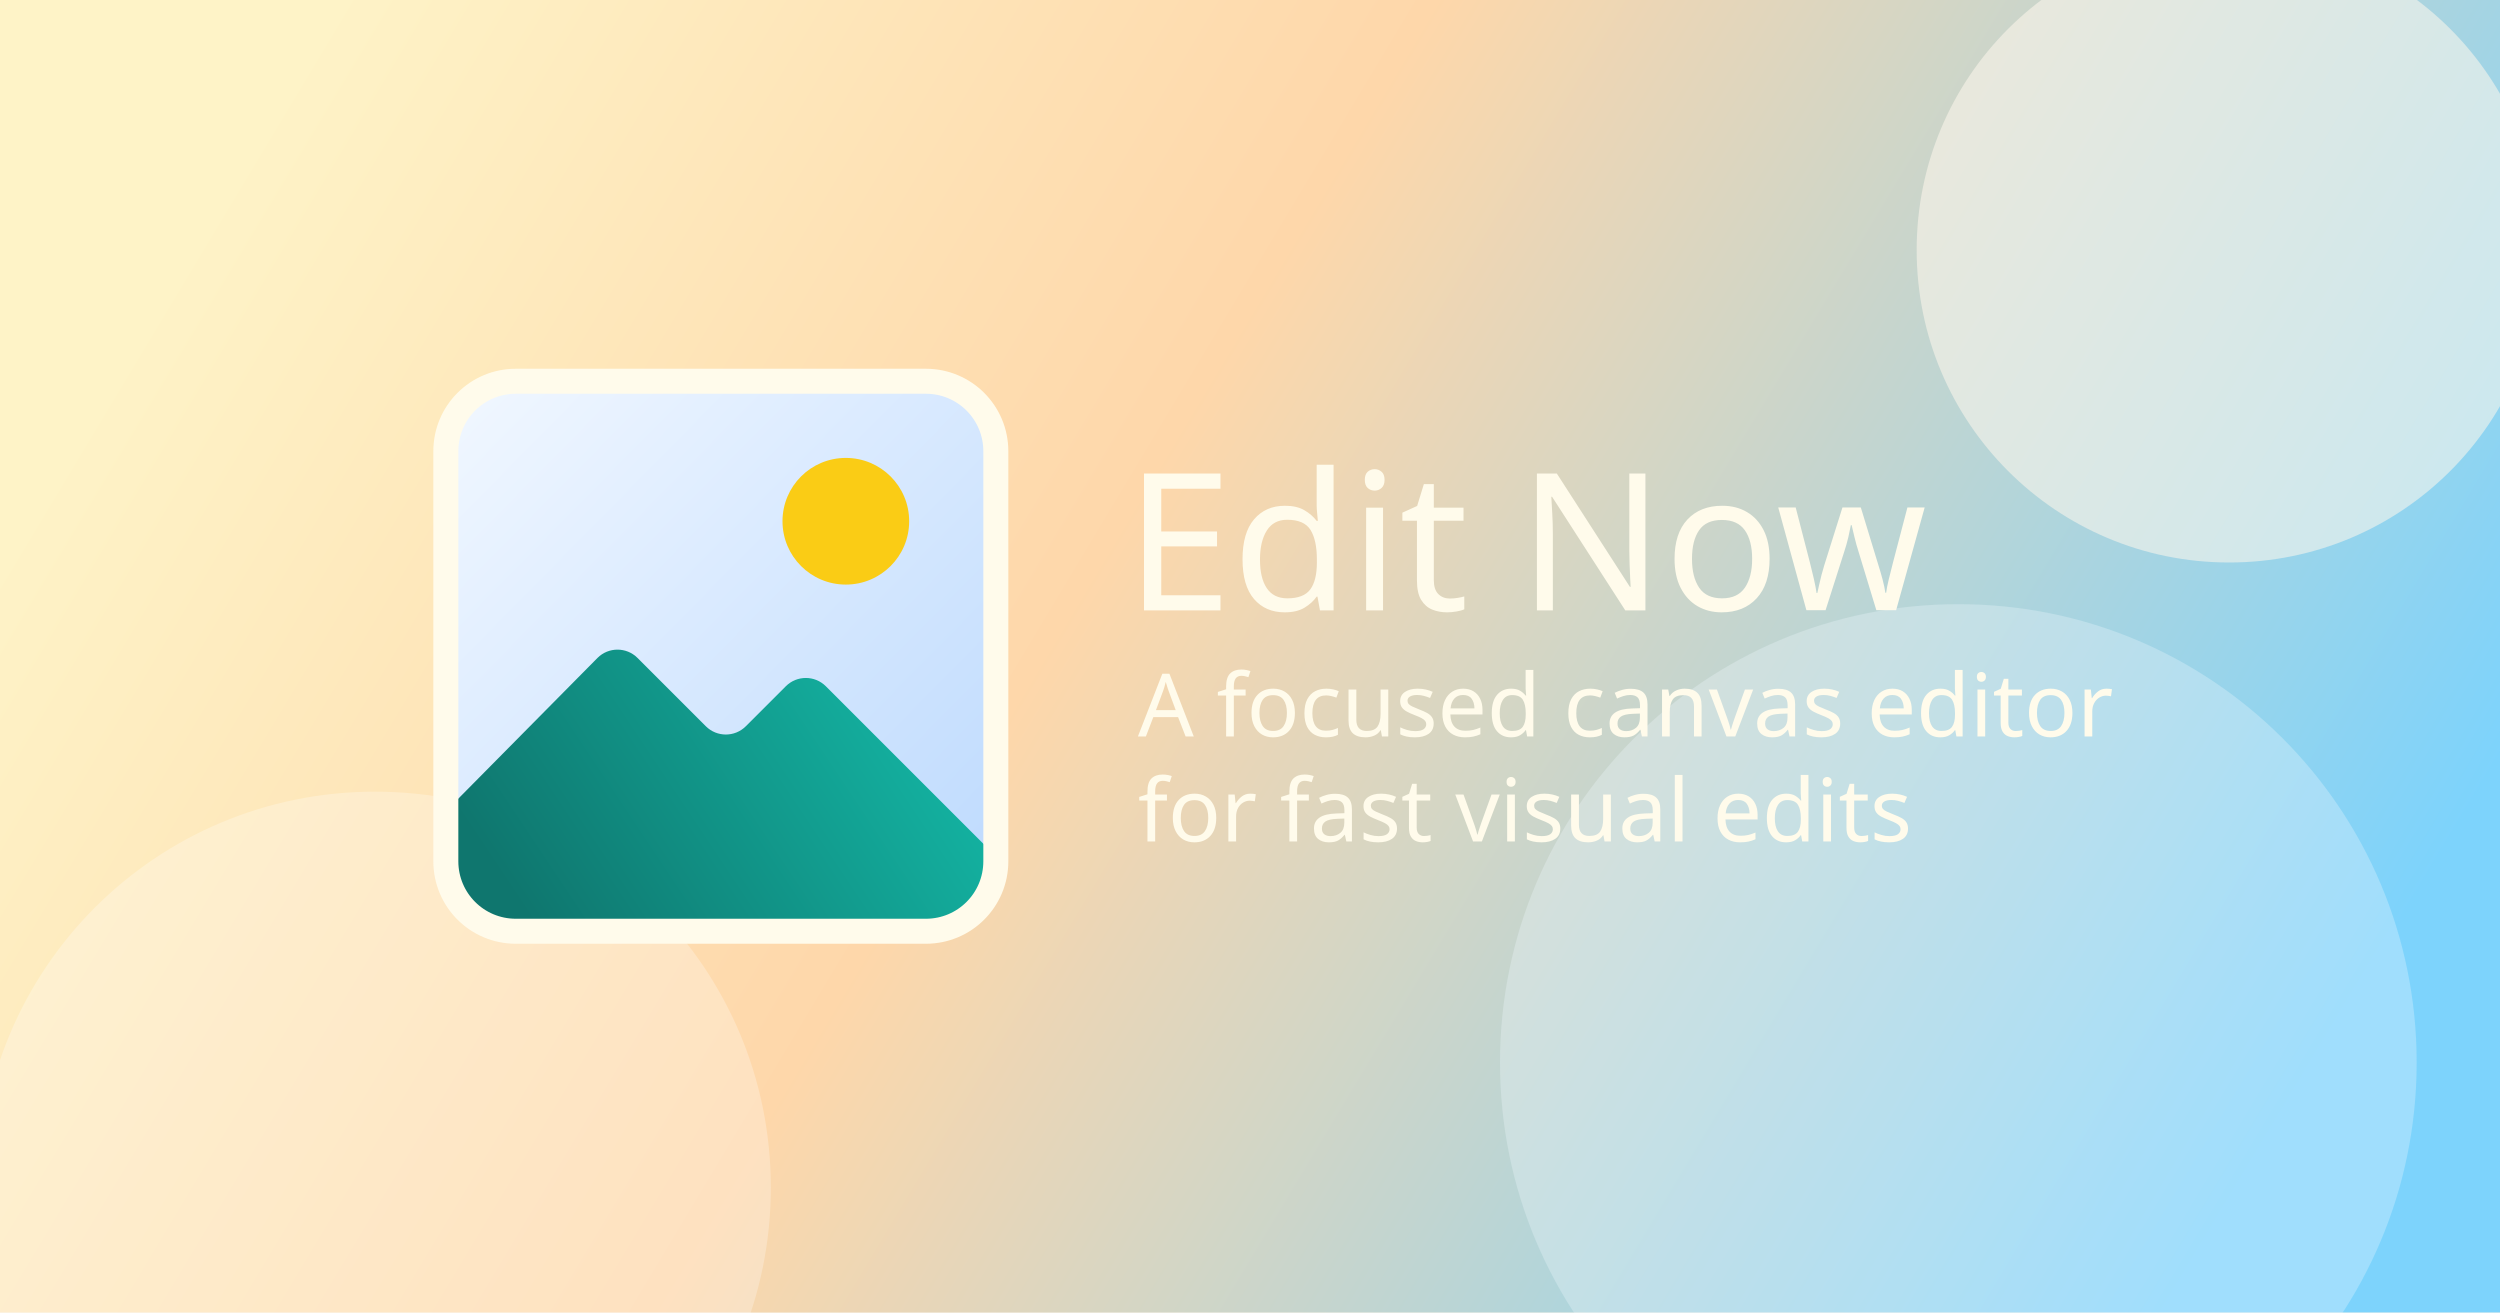
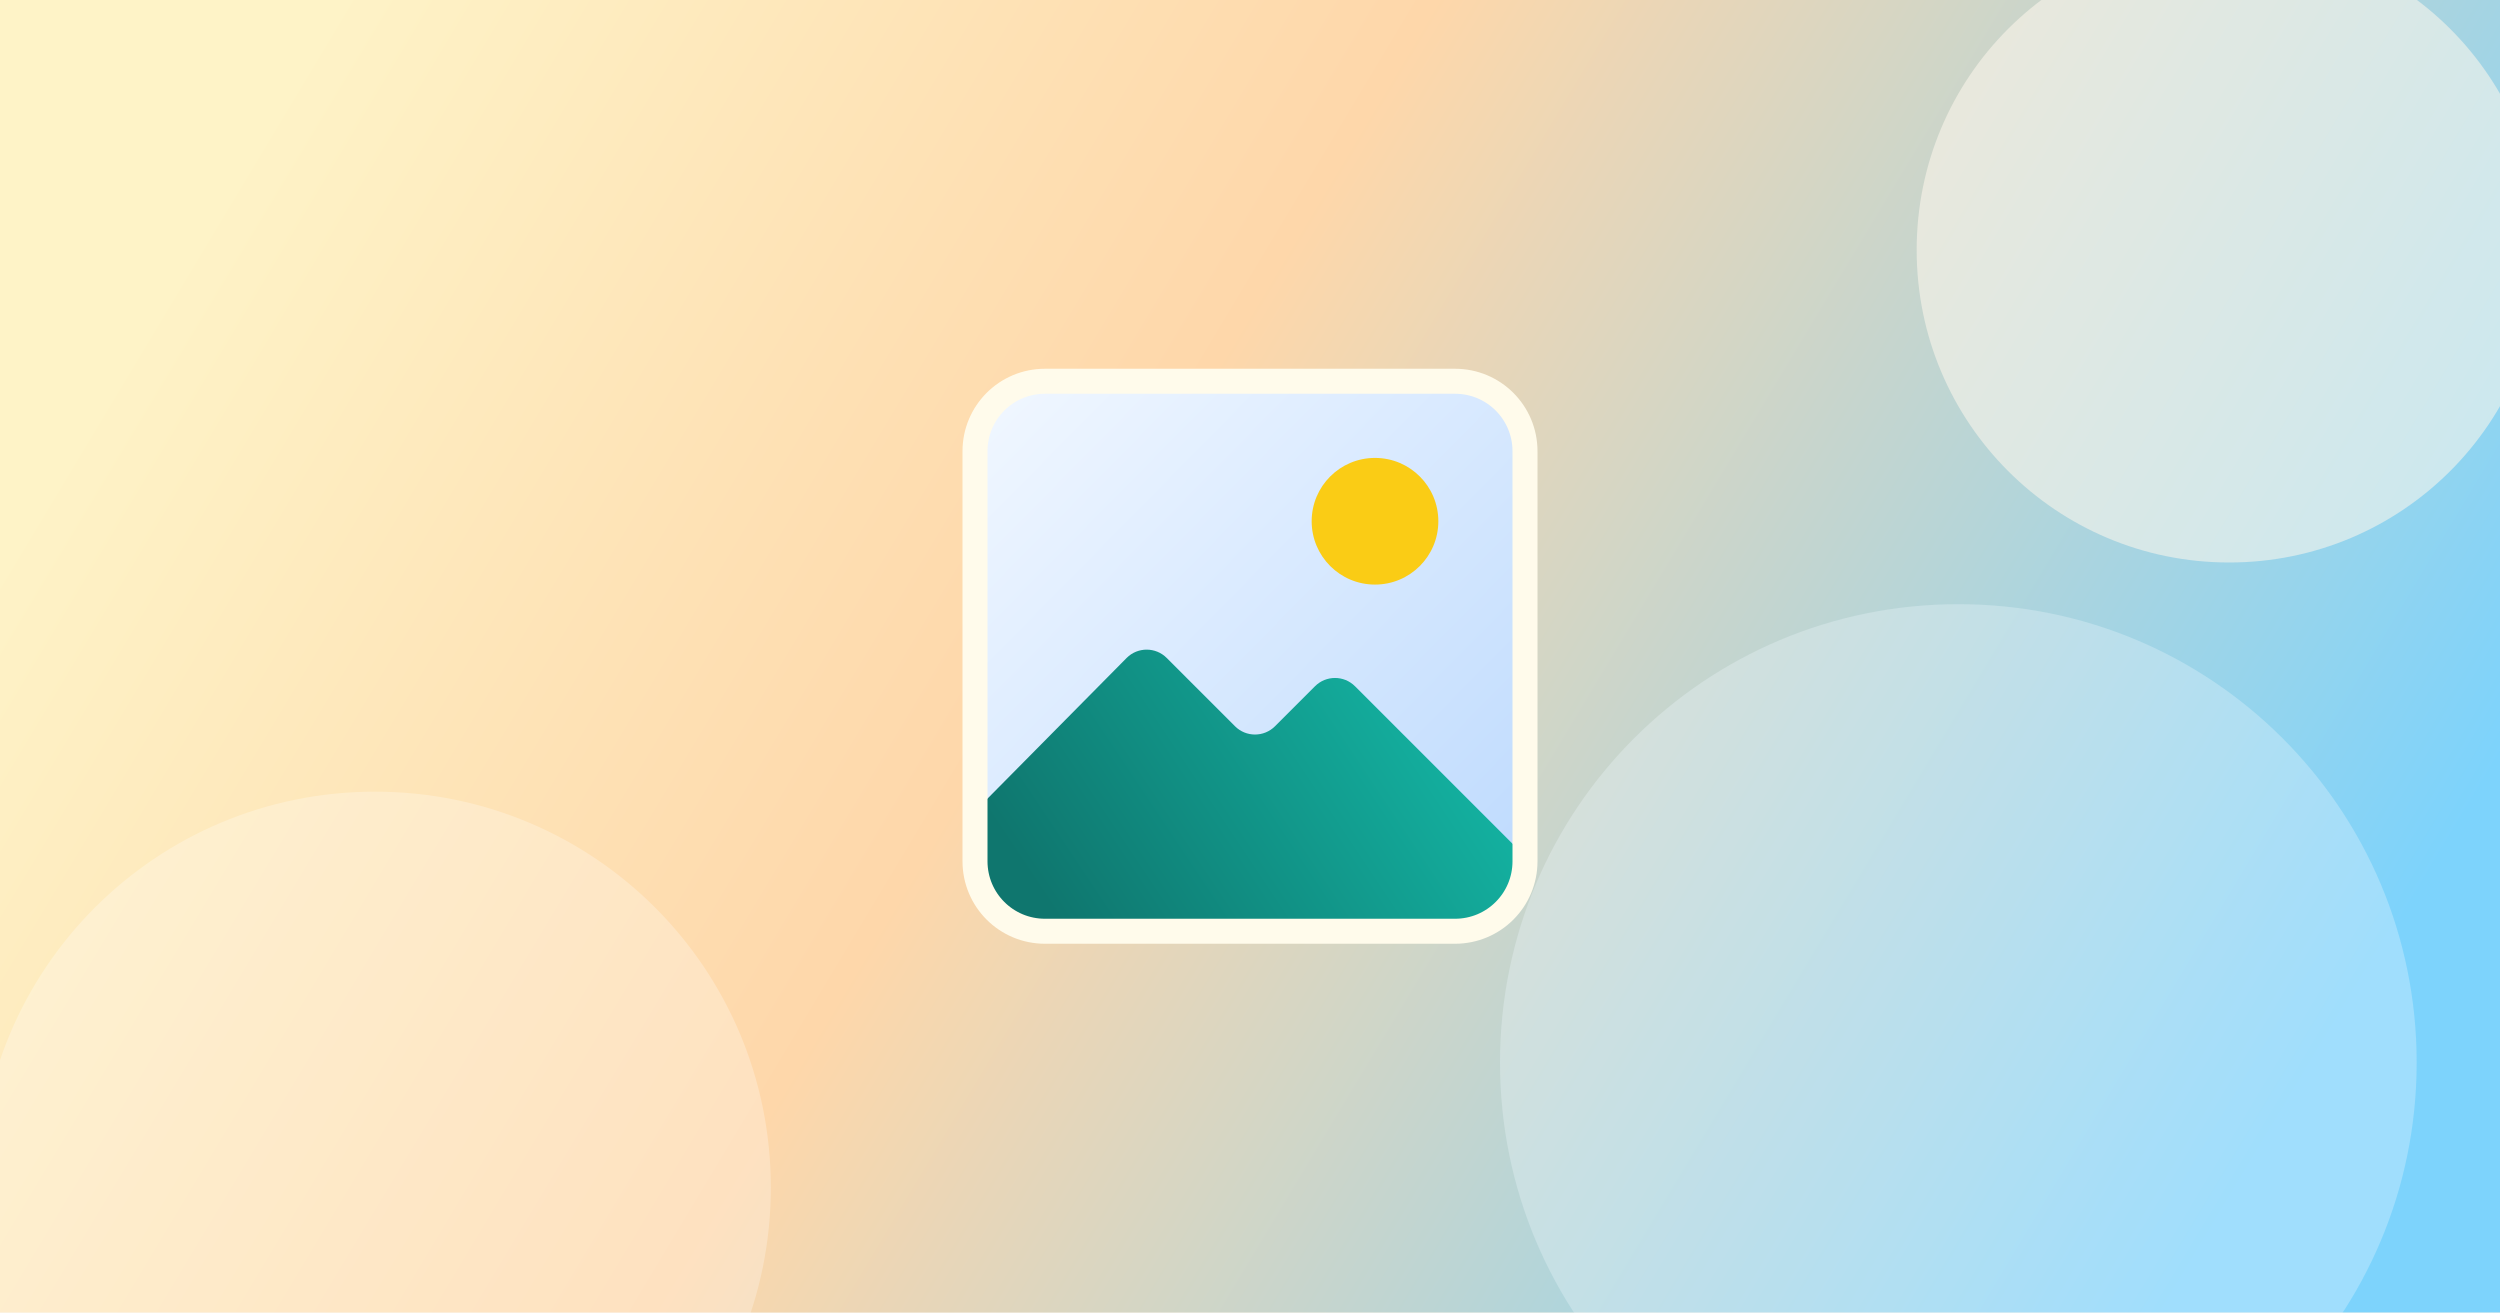
<svg xmlns="http://www.w3.org/2000/svg" version="1.2" viewBox="0 0 1200 630" width="1200" height="630">
  <defs>
    <linearGradient id="P" gradientUnits="userSpaceOnUse" />
    <linearGradient id="g1" x2="1" href="#P" gradientTransform="matrix(927,564,-484.491,796.317,128,48)">
      <stop stop-color="#fef3c7" />
      <stop offset=".42" stop-color="#fed7aa" />
      <stop offset="1" stop-color="#7dd3fc" />
    </linearGradient>
    <clipPath clipPathUnits="userSpaceOnUse" id="cp1">
-       <path d="m247.6 183h196.8c18.56 0 33.6 15.04 33.6 33.6v196.8c0 18.56-15.04 33.6-33.6 33.6h-196.8c-18.56 0-33.6-15.04-33.6-33.6v-196.8c0-18.56 15.04-33.6 33.6-33.6z" />
+       <path d="m501.6 183h196.8c18.56 0 33.6 15.04 33.6 33.6v196.8c0 18.56-15.04 33.6-33.6 33.6h-196.8c-18.56 0-33.6-15.04-33.6-33.6v-196.8c0-18.56 15.04-33.6 33.6-33.6z" />
    </clipPath>
-     <linearGradient id="g2" x2="1" href="#P" gradientTransform="matrix(234.4,230.4,-230.4,234.4,228.4,197.4)">
+     <linearGradient id="g2" x2="1" href="#P" gradientTransform="matrix(234.4,230.4,-230.4,234.4,482.4,197.4)">
      <stop stop-color="#eff6ff" />
      <stop offset="1" stop-color="#bfdbfe" />
    </linearGradient>
-     <linearGradient id="g3" x2="1" href="#P" gradientTransform="matrix(234.4,230.4,-230.4,234.4,228.4,197.4)">
+     <linearGradient id="g3" x2="1" href="#P" gradientTransform="matrix(234.4,230.4,-230.4,234.4,482.4,197.4)">
      <stop stop-color="#eff6ff" />
      <stop offset="1" stop-color="#bfdbfe" />
    </linearGradient>
-     <linearGradient id="g4" x2="1" href="#P" gradientTransform="matrix(190.4,-127.2,114.482,171.363,242.8,423.8)">
+     <linearGradient id="g4" x2="1" href="#P" gradientTransform="matrix(190.4,-127.2,114.482,171.363,496.8,423.8)">
      <stop stop-color="#0f766e" />
      <stop offset="1" stop-color="#14b8a6" />
    </linearGradient>
  </defs>
-   <style>tspan{white-space:pre}.a{fill:#fff8e7}.b{fill:url(#g1)}.c{opacity:.55;fill:#fff7ed}.d{opacity:.26;fill:#fff}.e{opacity:.3;fill:#f0f9ff}.f{fill:#fffbeb}.g{fill:url(#g2)}.h{fill:url(#g3)}.i{fill:#facc15}.j{fill:url(#g4)}.k{fill:none;stroke:#fffbeb;stroke-width:12}.l{font-size: 92px;fill: #fffbeb;font-weight: 200;font-family: "MonaSans-SemiBold", "Mona Sans"}.m{font-size: 42px;fill: #fffbeb;font-weight: 200;font-family: "MonaSans-Regular", "Mona Sans"}</style>
+   <style>tspan{white-space:pre}.a{fill:#fff8e7}.b{fill:url(#g1)}.c{opacity:.55;fill:#fff7ed}.d{opacity:.26;fill:#fff}.e{opacity:.3;fill:#f0f9ff}.f{fill:#fffbeb}.g{fill:url(#g2)}.h{fill:url(#g3)}.i{fill:#facc15}.j{fill:url(#g4)}.k{fill:none;stroke:#fffbeb;stroke-width:12}</style>
  <path fill-rule="evenodd" class="a" d="m0 0h1200v630h-1200z" />
  <path fill-rule="evenodd" class="b" d="m0 0h1200v630h-1200z" />
  <path fill-rule="evenodd" class="c" d="m1070 270c-83 0-150-67.1-150-150 0-83 67-150 150-150 83 0 150 67 150 150 0 82.9-67 150-150 150z" />
  <path fill-rule="evenodd" class="d" d="m180 760c-105.1 0-190-84.9-190-190 0-105.1 84.9-190 190-190 105.1 0 190 84.9 190 190 0 105.1-84.9 190-190 190z" />
  <path fill-rule="evenodd" class="e" d="m940 730c-121.7 0-220-98.3-220-220 0-121.7 98.3-220 220-220 121.7 0 220 98.3 220 220 0 121.7-98.3 220-220 220z" />
-   <path fill-rule="evenodd" class="f" d="m247.6 183h196.8c18.6 0 33.6 15 33.6 33.6v196.8c0 18.6-15 33.6-33.6 33.6h-196.8c-18.6 0-33.6-15-33.6-33.6v-196.8c0-18.6 15-33.6 33.6-33.6z" />
+   <path fill-rule="evenodd" class="f" d="m501.6 183h196.8c18.6 0 33.6 15 33.6 33.6v196.8c0 18.6-15 33.6-33.6 33.6h-196.8c-18.6 0-33.6-15-33.6-33.6v-196.8c0-18.6 15-33.6 33.6-33.6z" />
  <g clip-path="url(#cp1)">
-     <path fill-rule="evenodd" class="g" d="m247.6 183h196.8c18.6 0 33.6 15 33.6 33.6v196.8c0 18.6-15 33.6-33.6 33.6h-196.8c-18.6 0-33.6-15-33.6-33.6v-196.8c0-18.6 15-33.6 33.6-33.6z" />
-     <path fill-rule="evenodd" class="h" d="m247.6 183h196.8c18.6 0 33.6 15 33.6 33.6v196.8c0 18.6-15 33.6-33.6 33.6h-196.8c-18.6 0-33.6-15-33.6-33.6v-196.8c0-18.6 15-33.6 33.6-33.6z" />
-     <path fill-rule="evenodd" class="i" d="m406 280.6c-16.8 0-30.4-13.6-30.4-30.4 0-16.8 13.6-30.4 30.4-30.4 16.8 0 30.4 13.6 30.4 30.4 0 16.8-13.6 30.4-30.4 30.4z" />
-     <path class="j" d="m214 389.4l72.8-73.6c5.3-5.3 13.9-5.3 19.2 0l32.8 32.8c5.3 5.3 13.9 5.3 19.2 0l19.2-19.2c5.3-5.3 13.9-5.3 19.2 0l81.6 81.6v36h-264z" />
+     <path fill-rule="evenodd" class="g" d="m501.6 183h196.8c18.6 0 33.6 15 33.6 33.6v196.8c0 18.6-15 33.6-33.6 33.6h-196.8c-18.6 0-33.6-15-33.6-33.6v-196.8c0-18.6 15-33.6 33.6-33.6z" />
+     <path fill-rule="evenodd" class="h" d="m501.6 183h196.8c18.6 0 33.6 15 33.6 33.6v196.8c0 18.6-15 33.6-33.6 33.6h-196.8c-18.6 0-33.6-15-33.6-33.6v-196.8c0-18.6 15-33.6 33.6-33.6z" />
+     <path fill-rule="evenodd" class="i" d="m660 280.6c-16.8 0-30.4-13.6-30.4-30.4 0-16.8 13.6-30.4 30.4-30.4 16.8 0 30.4 13.6 30.4 30.4 0 16.8-13.6 30.4-30.4 30.4z" />
+     <path class="j" d="m468 389.4l72.8-73.6c5.3-5.3 13.9-5.3 19.2 0l32.8 32.8c5.3 5.3 13.9 5.3 19.2 0l19.2-19.2c5.3-5.3 13.9-5.3 19.2 0l81.6 81.6v36h-264z" />
  </g>
-   <path fill-rule="evenodd" class="k" d="m247.6 183h196.8c18.6 0 33.6 15 33.6 33.6v196.8c0 18.6-15 33.6-33.6 33.6h-196.8c-18.6 0-33.6-15-33.6-33.6v-196.8c0-18.6 15-33.6 33.6-33.6z" />
-   <text transform="translate(540.2,293)">
-     <tspan x="0" y="0" class="l">Edit Now
- </tspan>
-   </text>
-   <text transform="translate(546.2,353.5)">
-     <tspan x="0" y="0" class="m">A focused canvas editor
- </tspan>
-   </text>
-   <text transform="translate(546.2,353.5)" />
-   <text transform="translate(546.2,403.9)">
-     <tspan x="0" y="0" class="m">for fast visual edits
- </tspan>
-   </text>
+   <path fill-rule="evenodd" class="k" d="m501.6 183h196.8c18.6 0 33.6 15 33.6 33.6v196.8c0 18.6-15 33.6-33.6 33.6h-196.8c-18.6 0-33.6-15-33.6-33.6v-196.8c0-18.6 15-33.6 33.6-33.6z" />
</svg>
